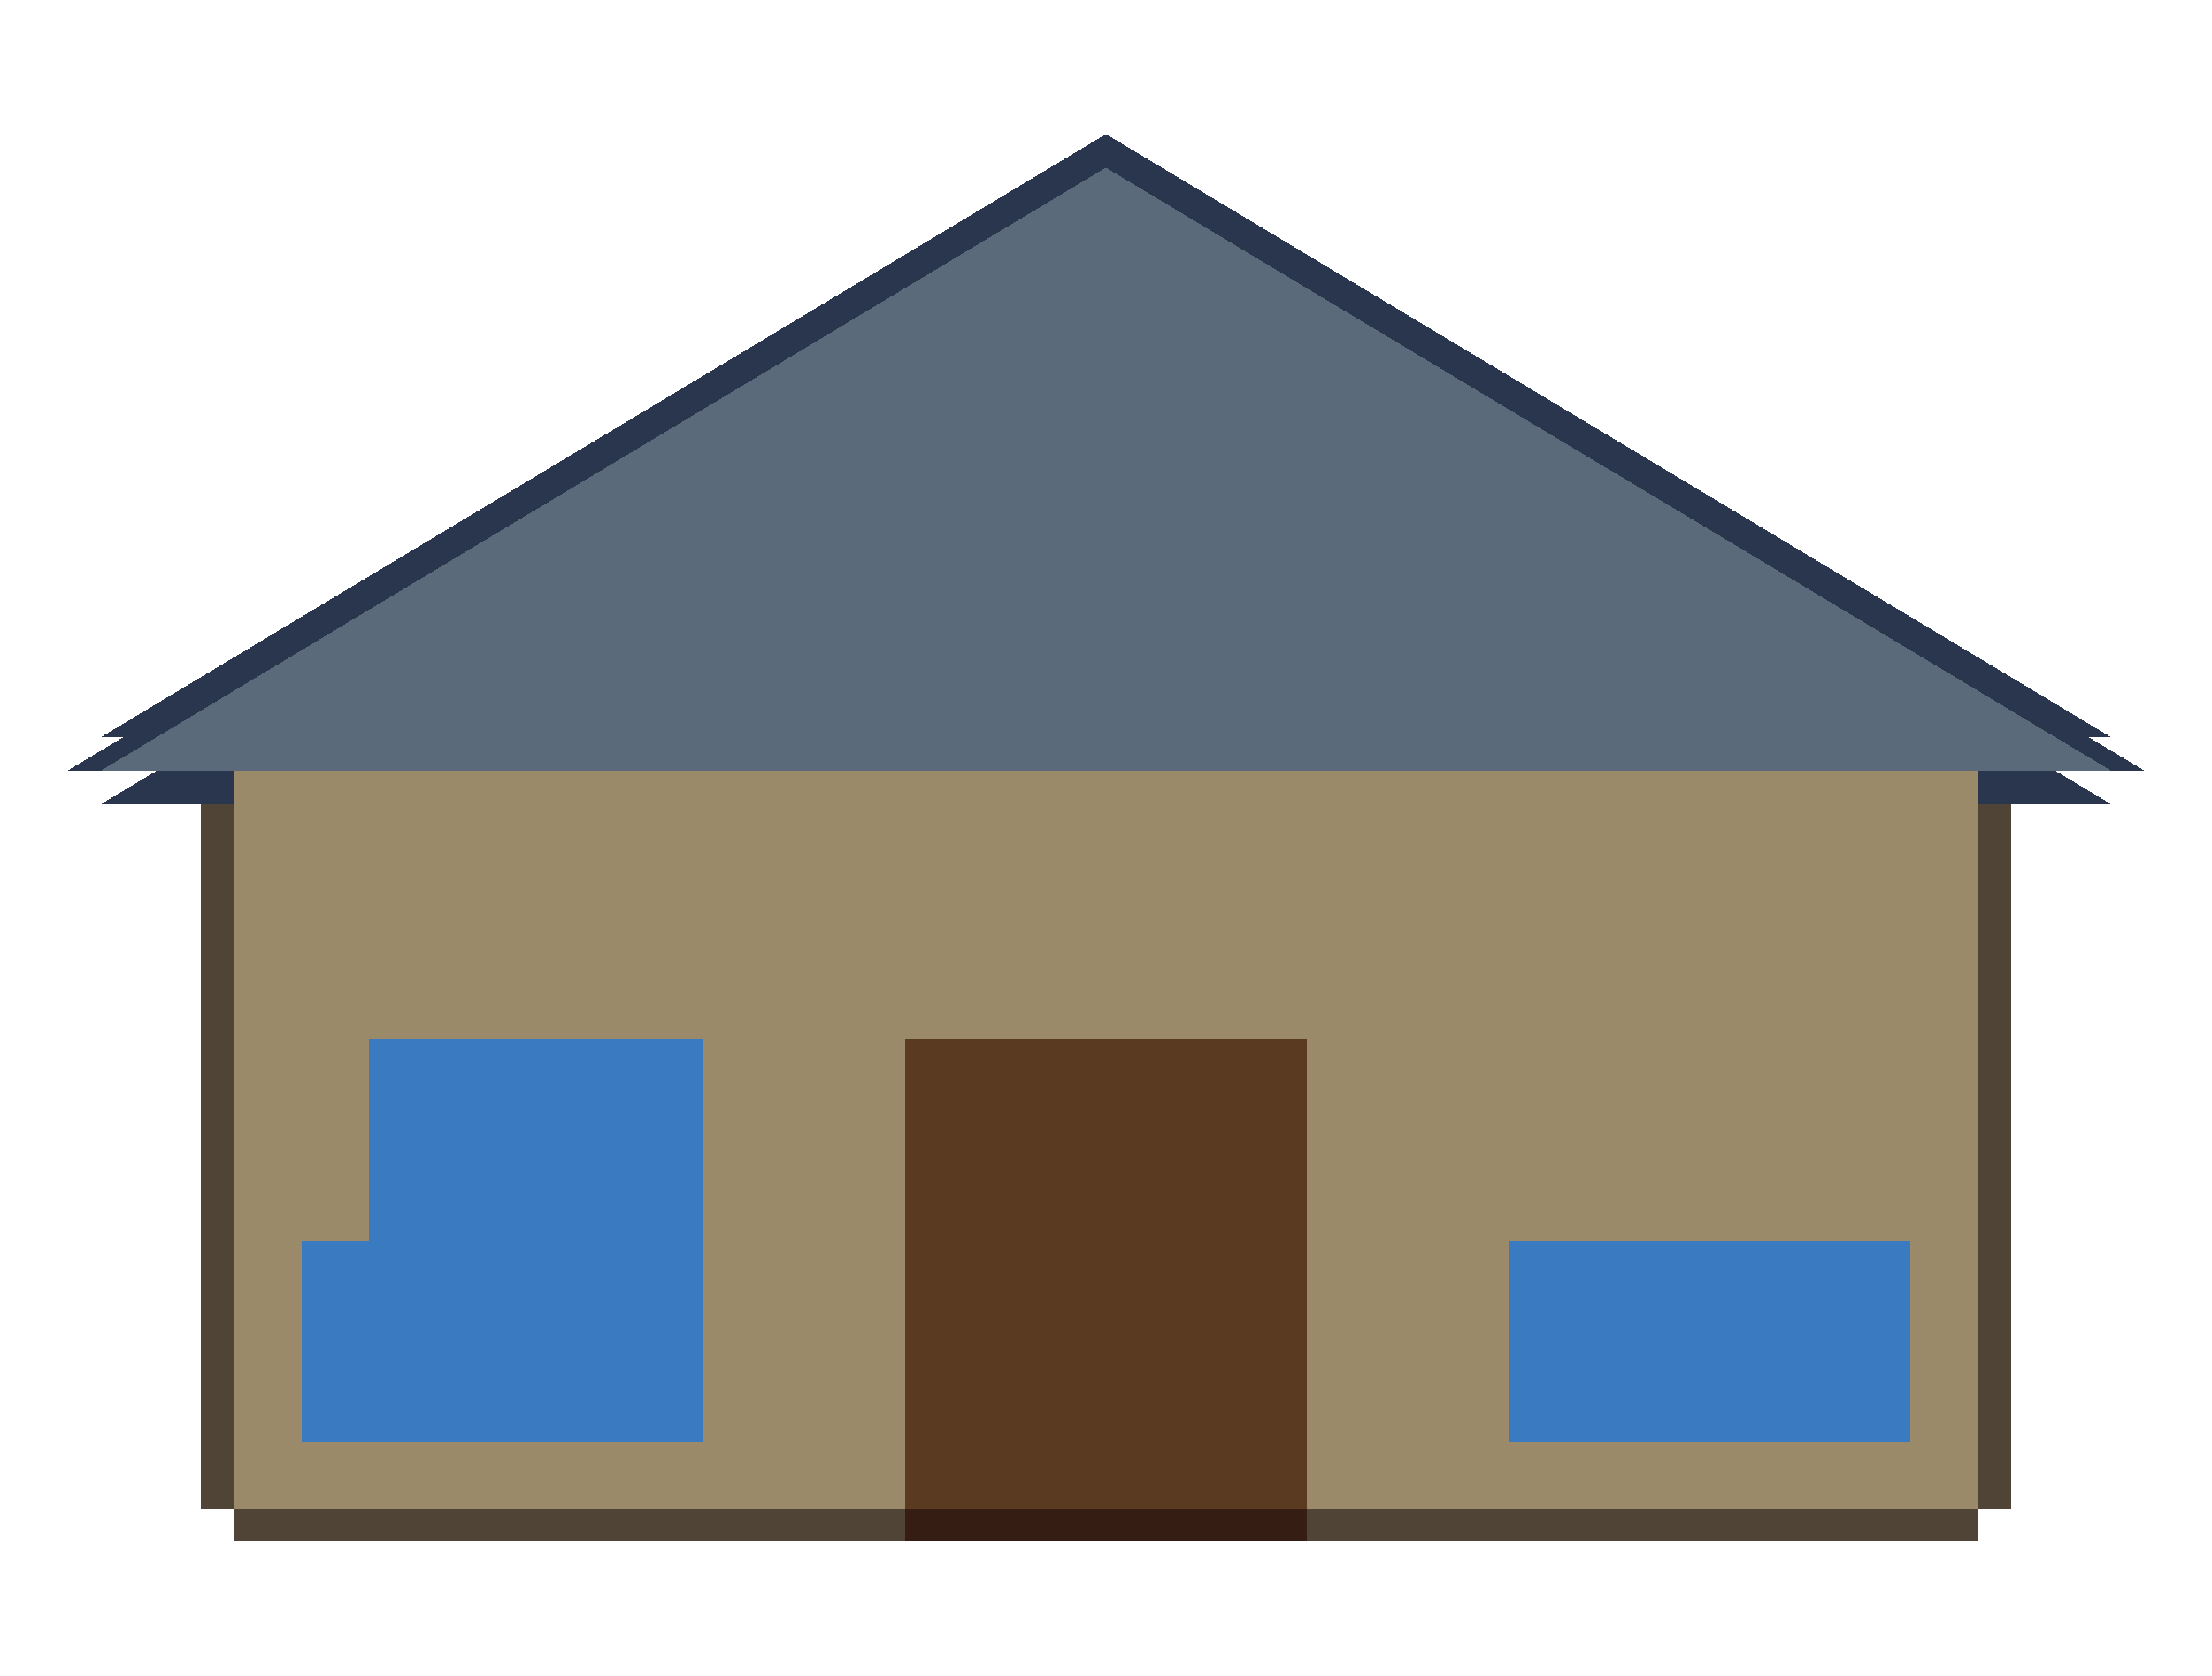
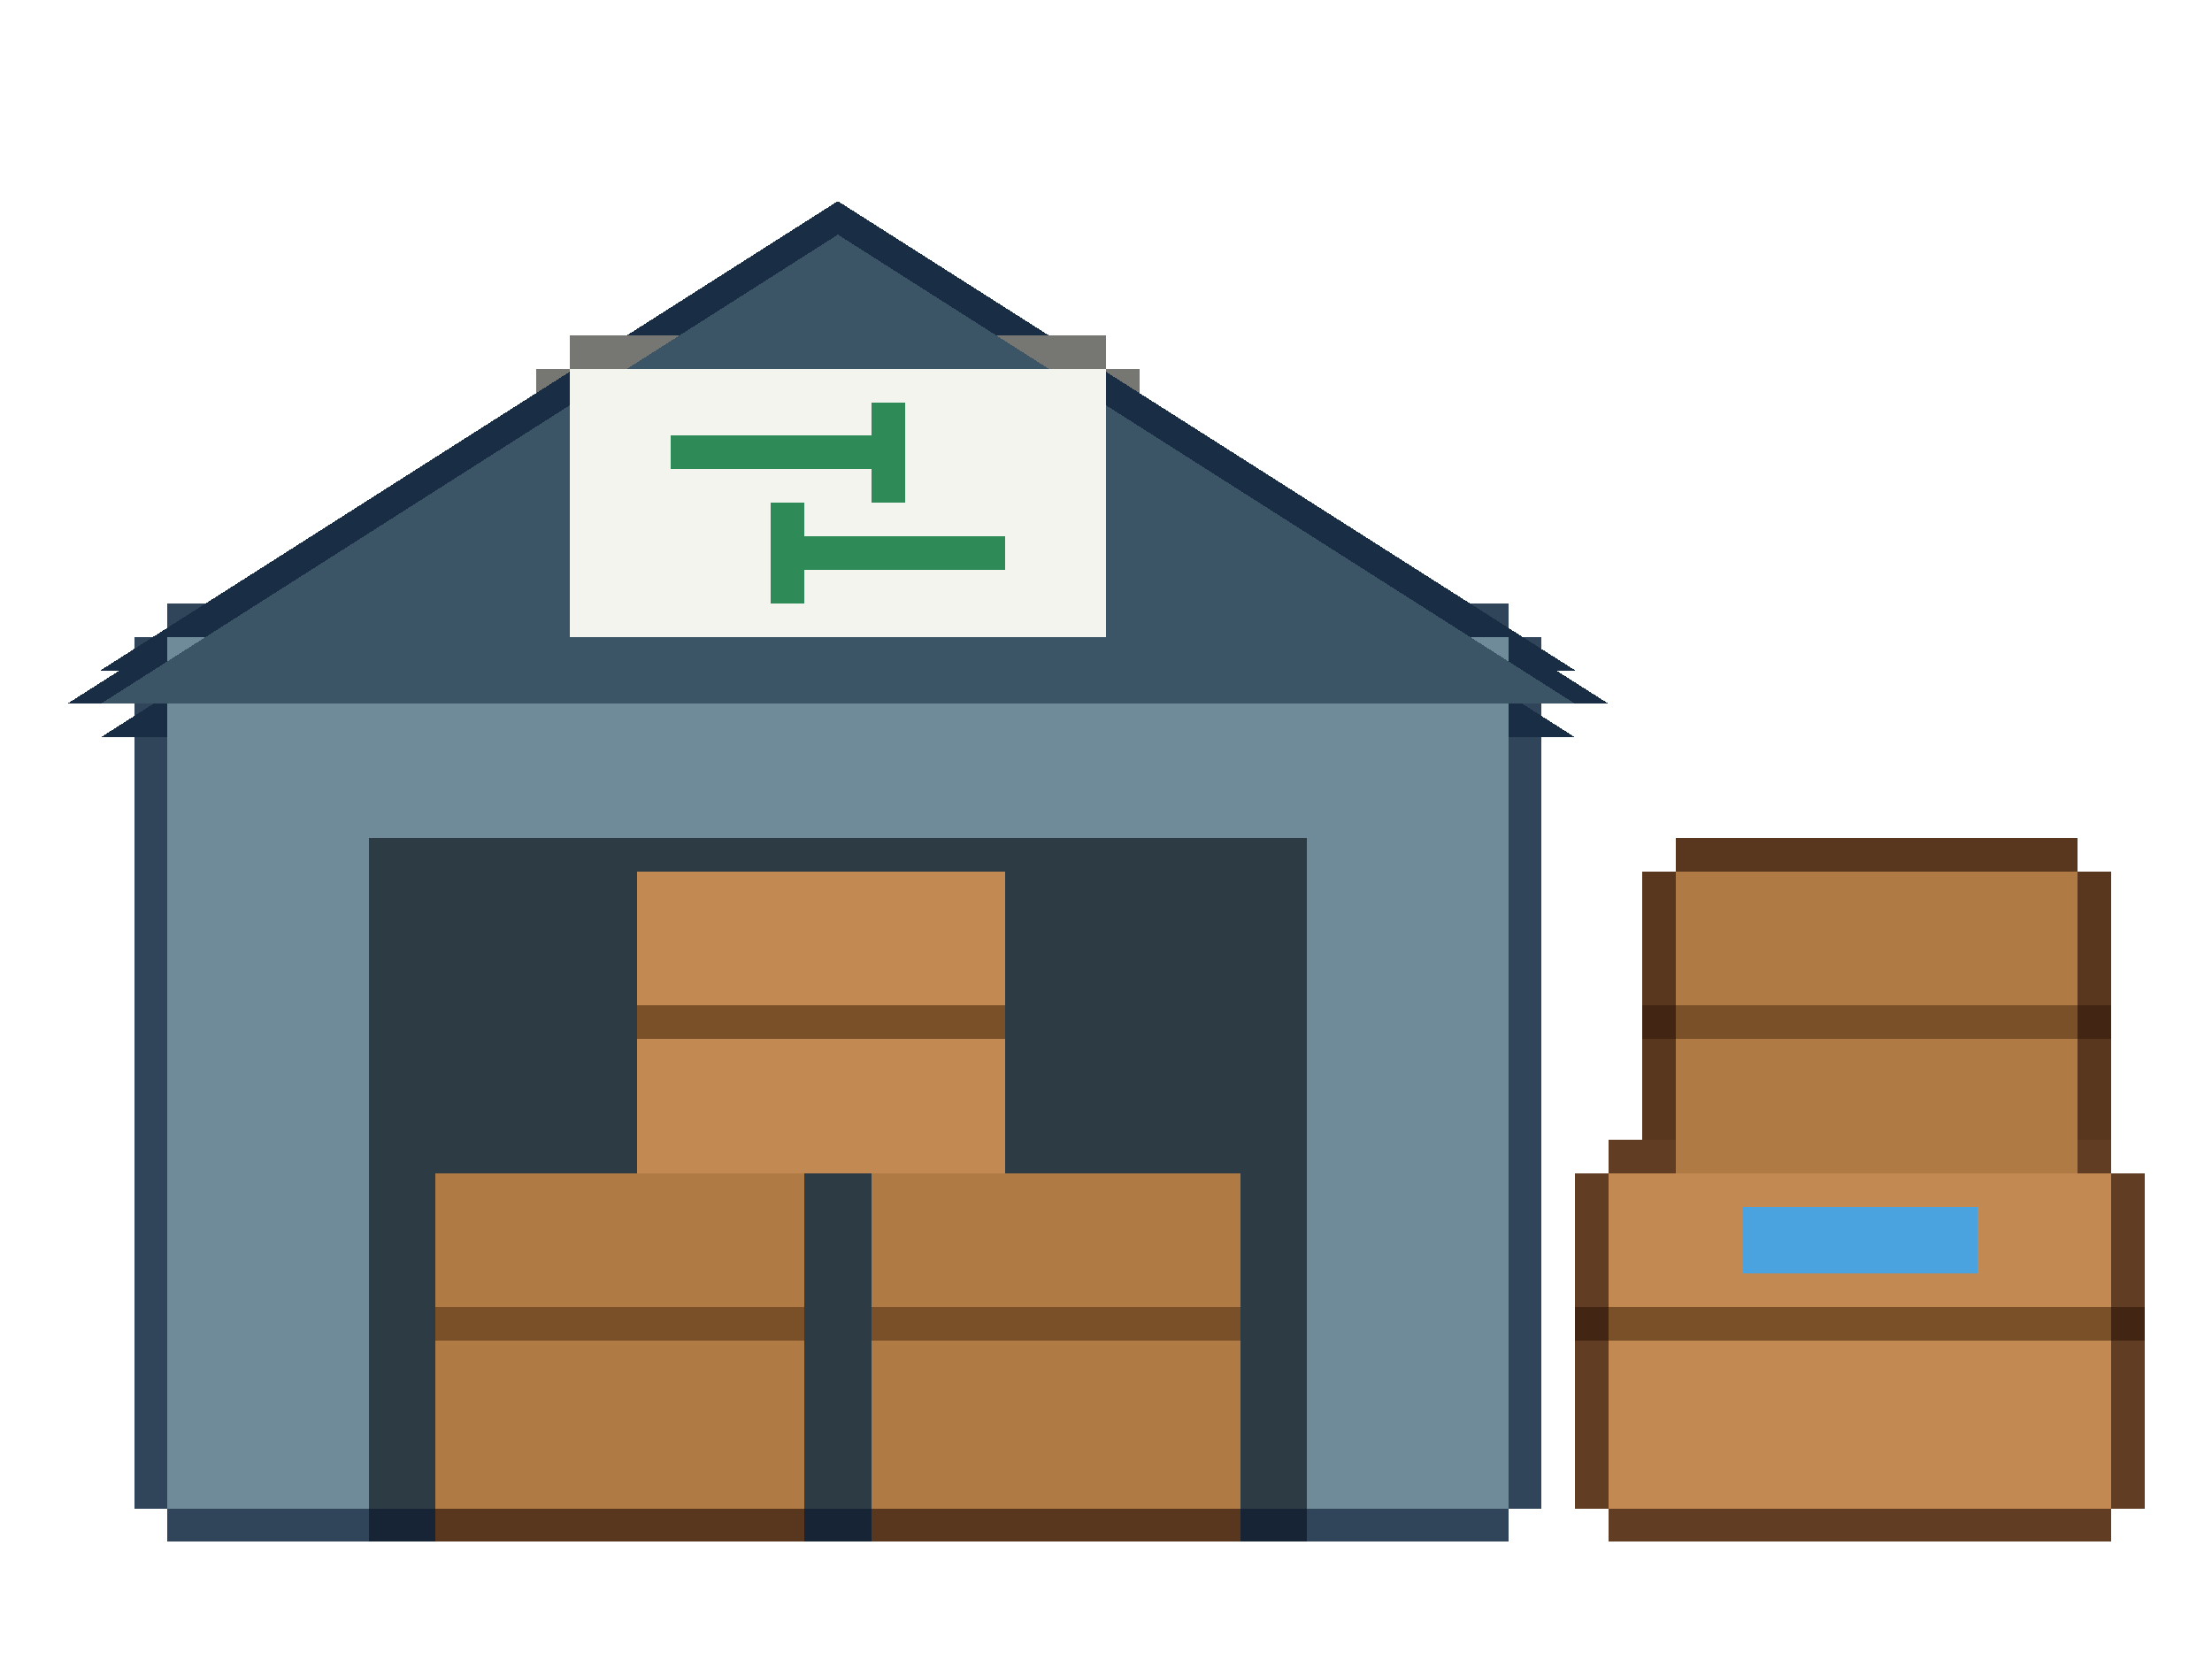
<svg xmlns="http://www.w3.org/2000/svg" width="66" height="50" viewBox="-1 -1 66 50" shape-rendering="crispEdges">
  <g id="outline">
    <g transform="translate(-1 0)">
-       <rect x="6" y="20" width="52" height="24" fill="#504437" />
-       <polygon points="2,22 32,4 62,22" fill="#29364d" />
-       <rect x="26" y="30" width="12" height="14" fill="#351d14" />
-       <g fill="#0b346a">
-         <rect x="8" y="36" width="12" height="6" />
-         <rect x="10" y="30" width="10" height="6" />
-         <rect x="44" y="36" width="12" height="6" />
+       <g id="art">
+         <rect x="4" y="18" width="40" height="26" fill="#30445a" />
+         <polygon points="2,20 24,6 46,20" fill="#192d44" />
+         <rect x="10" y="24" width="28" height="20" fill="#172436" />
+         <rect x="12" y="34" width="11" height="10" fill="#59361e" />
+         <rect x="12" y="38" width="11" height="1" fill="#432514" />
+         <rect x="25" y="34" width="11" height="10" fill="#59361e" />
+         <rect x="25" y="38" width="11" height="1" fill="#432514" />
+         <rect x="18" y="25" width="11" height="9" fill="#613d23" />
+         <rect x="18" y="29" width="11" height="1" fill="#432514" />
+         <rect x="47" y="34" width="15" height="10" fill="#613d23" />
+         <rect x="47" y="38" width="15" height="1" fill="#432514" />
+         <rect x="51" y="35" width="6" height="2" fill="#114877" />
+         <rect x="57" y="35" width="1" height="2" fill="#114877" />
+         <rect x="49" y="25" width="12" height="9" fill="#59361e" />
+         <rect x="49" y="29" width="12" height="1" fill="#432514" />
+         <rect x="16" y="10" width="16" height="8" fill="#767673" />
+         <rect x="19" y="12" width="7" height="1" fill="#0b4a31" />
+         <rect x="25" y="11" width="1" height="3" fill="#0b4a31" />
+         <rect x="22" y="15" width="7" height="1" fill="#0b4a31" />
+         <rect x="22" y="14" width="1" height="3" fill="#0b4a31" />
      </g>
    </g>
    <g transform="translate(1 0)">
-       <rect x="6" y="20" width="52" height="24" fill="#504437" />
-       <polygon points="2,22 32,4 62,22" fill="#29364d" />
-       <rect x="26" y="30" width="12" height="14" fill="#351d14" />
-       <g fill="#0b346a">
-         <rect x="8" y="36" width="12" height="6" />
-         <rect x="10" y="30" width="10" height="6" />
-         <rect x="44" y="36" width="12" height="6" />
+       <g id="art">
+         <rect x="4" y="18" width="40" height="26" fill="#30445a" />
+         <polygon points="2,20 24,6 46,20" fill="#192d44" />
+         <rect x="10" y="24" width="28" height="20" fill="#172436" />
+         <rect x="12" y="34" width="11" height="10" fill="#59361e" />
+         <rect x="12" y="38" width="11" height="1" fill="#432514" />
+         <rect x="25" y="34" width="11" height="10" fill="#59361e" />
+         <rect x="25" y="38" width="11" height="1" fill="#432514" />
+         <rect x="18" y="25" width="11" height="9" fill="#613d23" />
+         <rect x="18" y="29" width="11" height="1" fill="#432514" />
+         <rect x="47" y="34" width="15" height="10" fill="#613d23" />
+         <rect x="47" y="38" width="15" height="1" fill="#432514" />
+         <rect x="51" y="35" width="6" height="2" fill="#114877" />
+         <rect x="57" y="35" width="1" height="2" fill="#114877" />
+         <rect x="49" y="25" width="12" height="9" fill="#59361e" />
+         <rect x="49" y="29" width="12" height="1" fill="#432514" />
+         <rect x="16" y="10" width="16" height="8" fill="#767673" />
+         <rect x="19" y="12" width="7" height="1" fill="#0b4a31" />
+         <rect x="25" y="11" width="1" height="3" fill="#0b4a31" />
+         <rect x="22" y="15" width="7" height="1" fill="#0b4a31" />
+         <rect x="22" y="14" width="1" height="3" fill="#0b4a31" />
      </g>
    </g>
    <g transform="translate(0 -1)">
-       <rect x="6" y="20" width="52" height="24" fill="#504437" />
-       <polygon points="2,22 32,4 62,22" fill="#29364d" />
-       <rect x="26" y="30" width="12" height="14" fill="#351d14" />
-       <g fill="#0b346a">
-         <rect x="8" y="36" width="12" height="6" />
-         <rect x="10" y="30" width="10" height="6" />
-         <rect x="44" y="36" width="12" height="6" />
+       <g id="art">
+         <rect x="4" y="18" width="40" height="26" fill="#30445a" />
+         <polygon points="2,20 24,6 46,20" fill="#192d44" />
+         <rect x="10" y="24" width="28" height="20" fill="#172436" />
+         <rect x="12" y="34" width="11" height="10" fill="#59361e" />
+         <rect x="12" y="38" width="11" height="1" fill="#432514" />
+         <rect x="25" y="34" width="11" height="10" fill="#59361e" />
+         <rect x="25" y="38" width="11" height="1" fill="#432514" />
+         <rect x="18" y="25" width="11" height="9" fill="#613d23" />
+         <rect x="18" y="29" width="11" height="1" fill="#432514" />
+         <rect x="47" y="34" width="15" height="10" fill="#613d23" />
+         <rect x="47" y="38" width="15" height="1" fill="#432514" />
+         <rect x="51" y="35" width="6" height="2" fill="#114877" />
+         <rect x="57" y="35" width="1" height="2" fill="#114877" />
+         <rect x="49" y="25" width="12" height="9" fill="#59361e" />
+         <rect x="49" y="29" width="12" height="1" fill="#432514" />
+         <rect x="16" y="10" width="16" height="8" fill="#767673" />
+         <rect x="19" y="12" width="7" height="1" fill="#0b4a31" />
+         <rect x="25" y="11" width="1" height="3" fill="#0b4a31" />
+         <rect x="22" y="15" width="7" height="1" fill="#0b4a31" />
+         <rect x="22" y="14" width="1" height="3" fill="#0b4a31" />
      </g>
    </g>
    <g transform="translate(0 1)">
-       <rect x="6" y="20" width="52" height="24" fill="#504437" />
-       <polygon points="2,22 32,4 62,22" fill="#29364d" />
-       <rect x="26" y="30" width="12" height="14" fill="#351d14" />
-       <g fill="#0b346a">
-         <rect x="8" y="36" width="12" height="6" />
-         <rect x="10" y="30" width="10" height="6" />
-         <rect x="44" y="36" width="12" height="6" />
+       <g id="art">
+         <rect x="4" y="18" width="40" height="26" fill="#30445a" />
+         <polygon points="2,20 24,6 46,20" fill="#192d44" />
+         <rect x="10" y="24" width="28" height="20" fill="#172436" />
+         <rect x="12" y="34" width="11" height="10" fill="#59361e" />
+         <rect x="12" y="38" width="11" height="1" fill="#432514" />
+         <rect x="25" y="34" width="11" height="10" fill="#59361e" />
+         <rect x="25" y="38" width="11" height="1" fill="#432514" />
+         <rect x="18" y="25" width="11" height="9" fill="#613d23" />
+         <rect x="18" y="29" width="11" height="1" fill="#432514" />
+         <rect x="47" y="34" width="15" height="10" fill="#613d23" />
+         <rect x="47" y="38" width="15" height="1" fill="#432514" />
+         <rect x="51" y="35" width="6" height="2" fill="#114877" />
+         <rect x="57" y="35" width="1" height="2" fill="#114877" />
+         <rect x="49" y="25" width="12" height="9" fill="#59361e" />
+         <rect x="49" y="29" width="12" height="1" fill="#432514" />
+         <rect x="16" y="10" width="16" height="8" fill="#767673" />
+         <rect x="19" y="12" width="7" height="1" fill="#0b4a31" />
+         <rect x="25" y="11" width="1" height="3" fill="#0b4a31" />
+         <rect x="22" y="15" width="7" height="1" fill="#0b4a31" />
+         <rect x="22" y="14" width="1" height="3" fill="#0b4a31" />
      </g>
    </g>
  </g>
  <g id="art" data-size="64 48" data-box="0 0 64 48">
-     <rect x="6" y="20" width="52" height="24" fill="#9a8a6a" />
-     <polygon points="2,22 32,4 62,22" fill="#5a6a7a" />
-     <rect x="26" y="30" width="12" height="14" fill="#5a3a20" />
-     <g fill="#3a7ac0">
-       <rect x="8" y="36" width="12" height="6" />
-       <rect x="10" y="30" width="10" height="6" />
-       <rect x="44" y="36" width="12" height="6" />
+     <g id="art">
+       <rect x="4" y="18" width="40" height="26" fill="#6f8a99" />
+       <polygon points="2,20 24,6 46,20" fill="#3b5566" />
+       <rect x="10" y="24" width="28" height="20" fill="#2c3b44" />
+       <rect x="12" y="34" width="11" height="10" fill="#b07a45" />
+       <rect x="12" y="38" width="11" height="1" fill="#7a5028" />
+       <rect x="25" y="34" width="11" height="10" fill="#b07a45" />
+       <rect x="25" y="38" width="11" height="1" fill="#7a5028" />
+       <rect x="18" y="25" width="11" height="9" fill="#c28a52" />
+       <rect x="18" y="29" width="11" height="1" fill="#7a5028" />
+       <rect x="47" y="34" width="15" height="10" fill="#c28a52" />
+       <rect x="47" y="38" width="15" height="1" fill="#7a5028" />
+       <rect x="51" y="35" width="6" height="2" fill="#4aa3df" />
+       <rect x="57" y="35" width="1" height="2" fill="#4aa3df" />
+       <rect x="49" y="25" width="12" height="9" fill="#b07a45" />
+       <rect x="49" y="29" width="12" height="1" fill="#7a5028" />
+       <rect x="16" y="10" width="16" height="8" fill="#f4f4ee" />
+       <rect x="19" y="12" width="7" height="1" fill="#2e8b57" />
+       <rect x="25" y="11" width="1" height="3" fill="#2e8b57" />
+       <rect x="22" y="15" width="7" height="1" fill="#2e8b57" />
+       <rect x="22" y="14" width="1" height="3" fill="#2e8b57" />
    </g>
  </g>
</svg>
